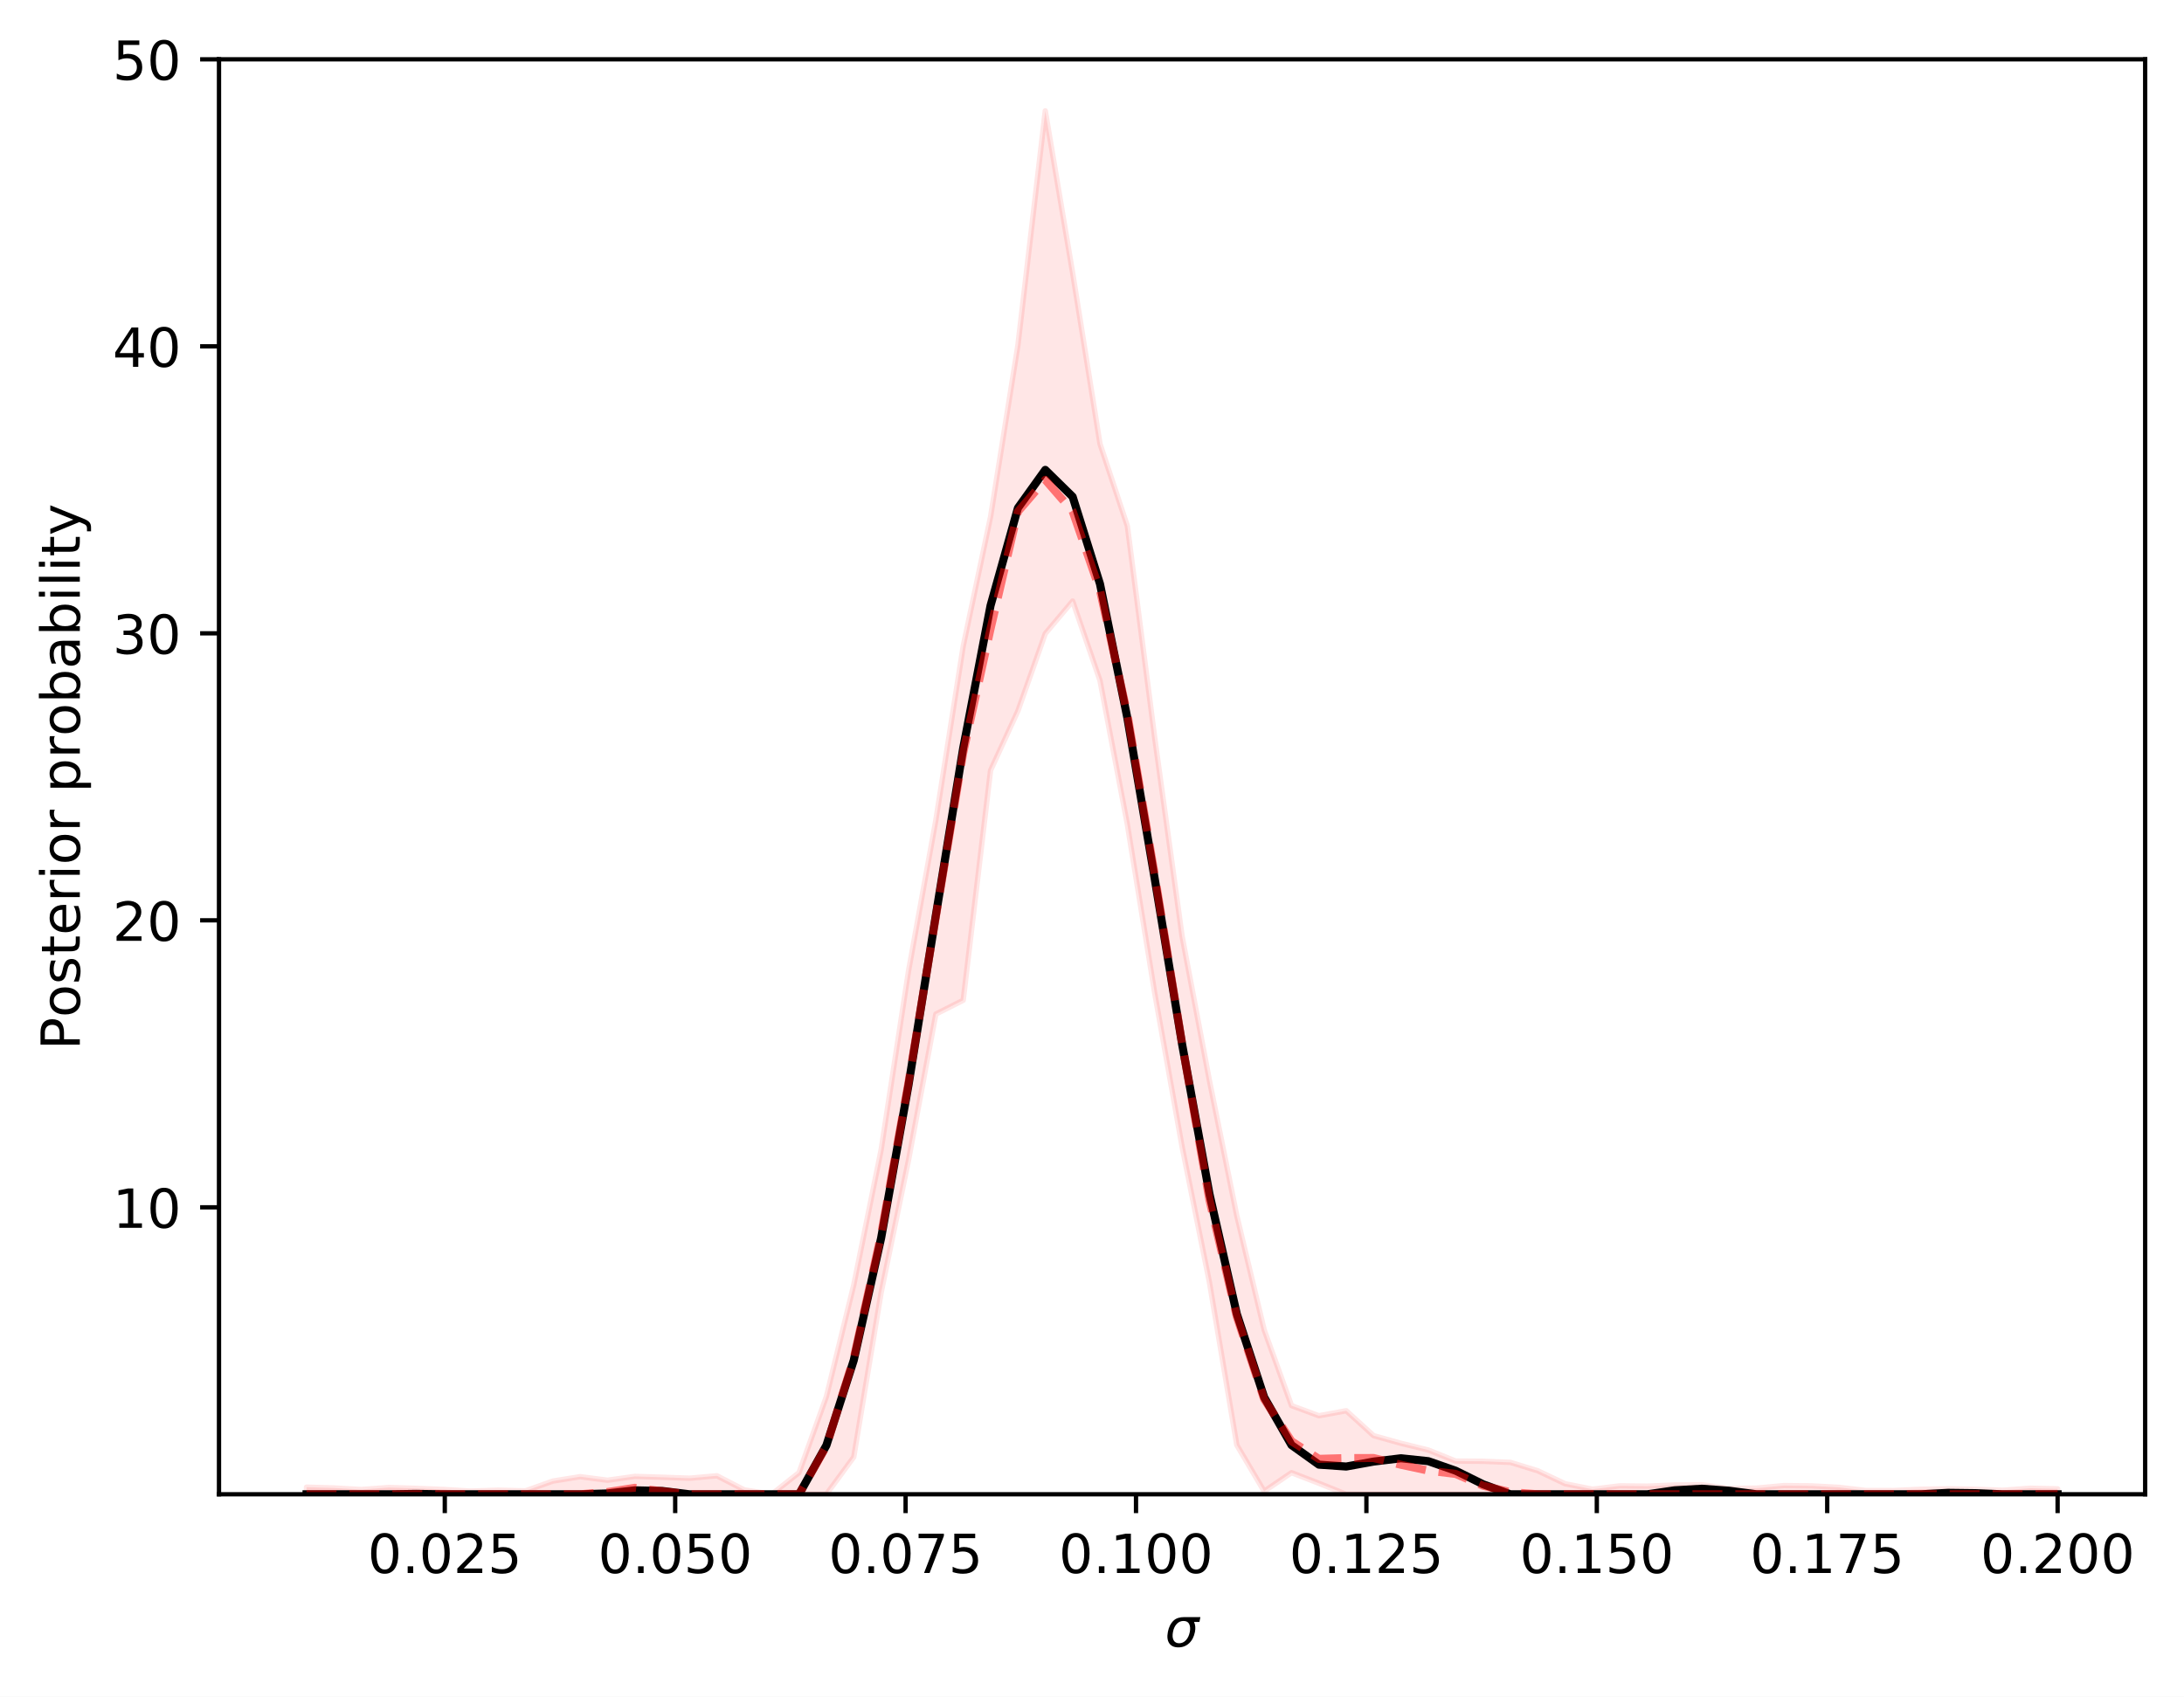
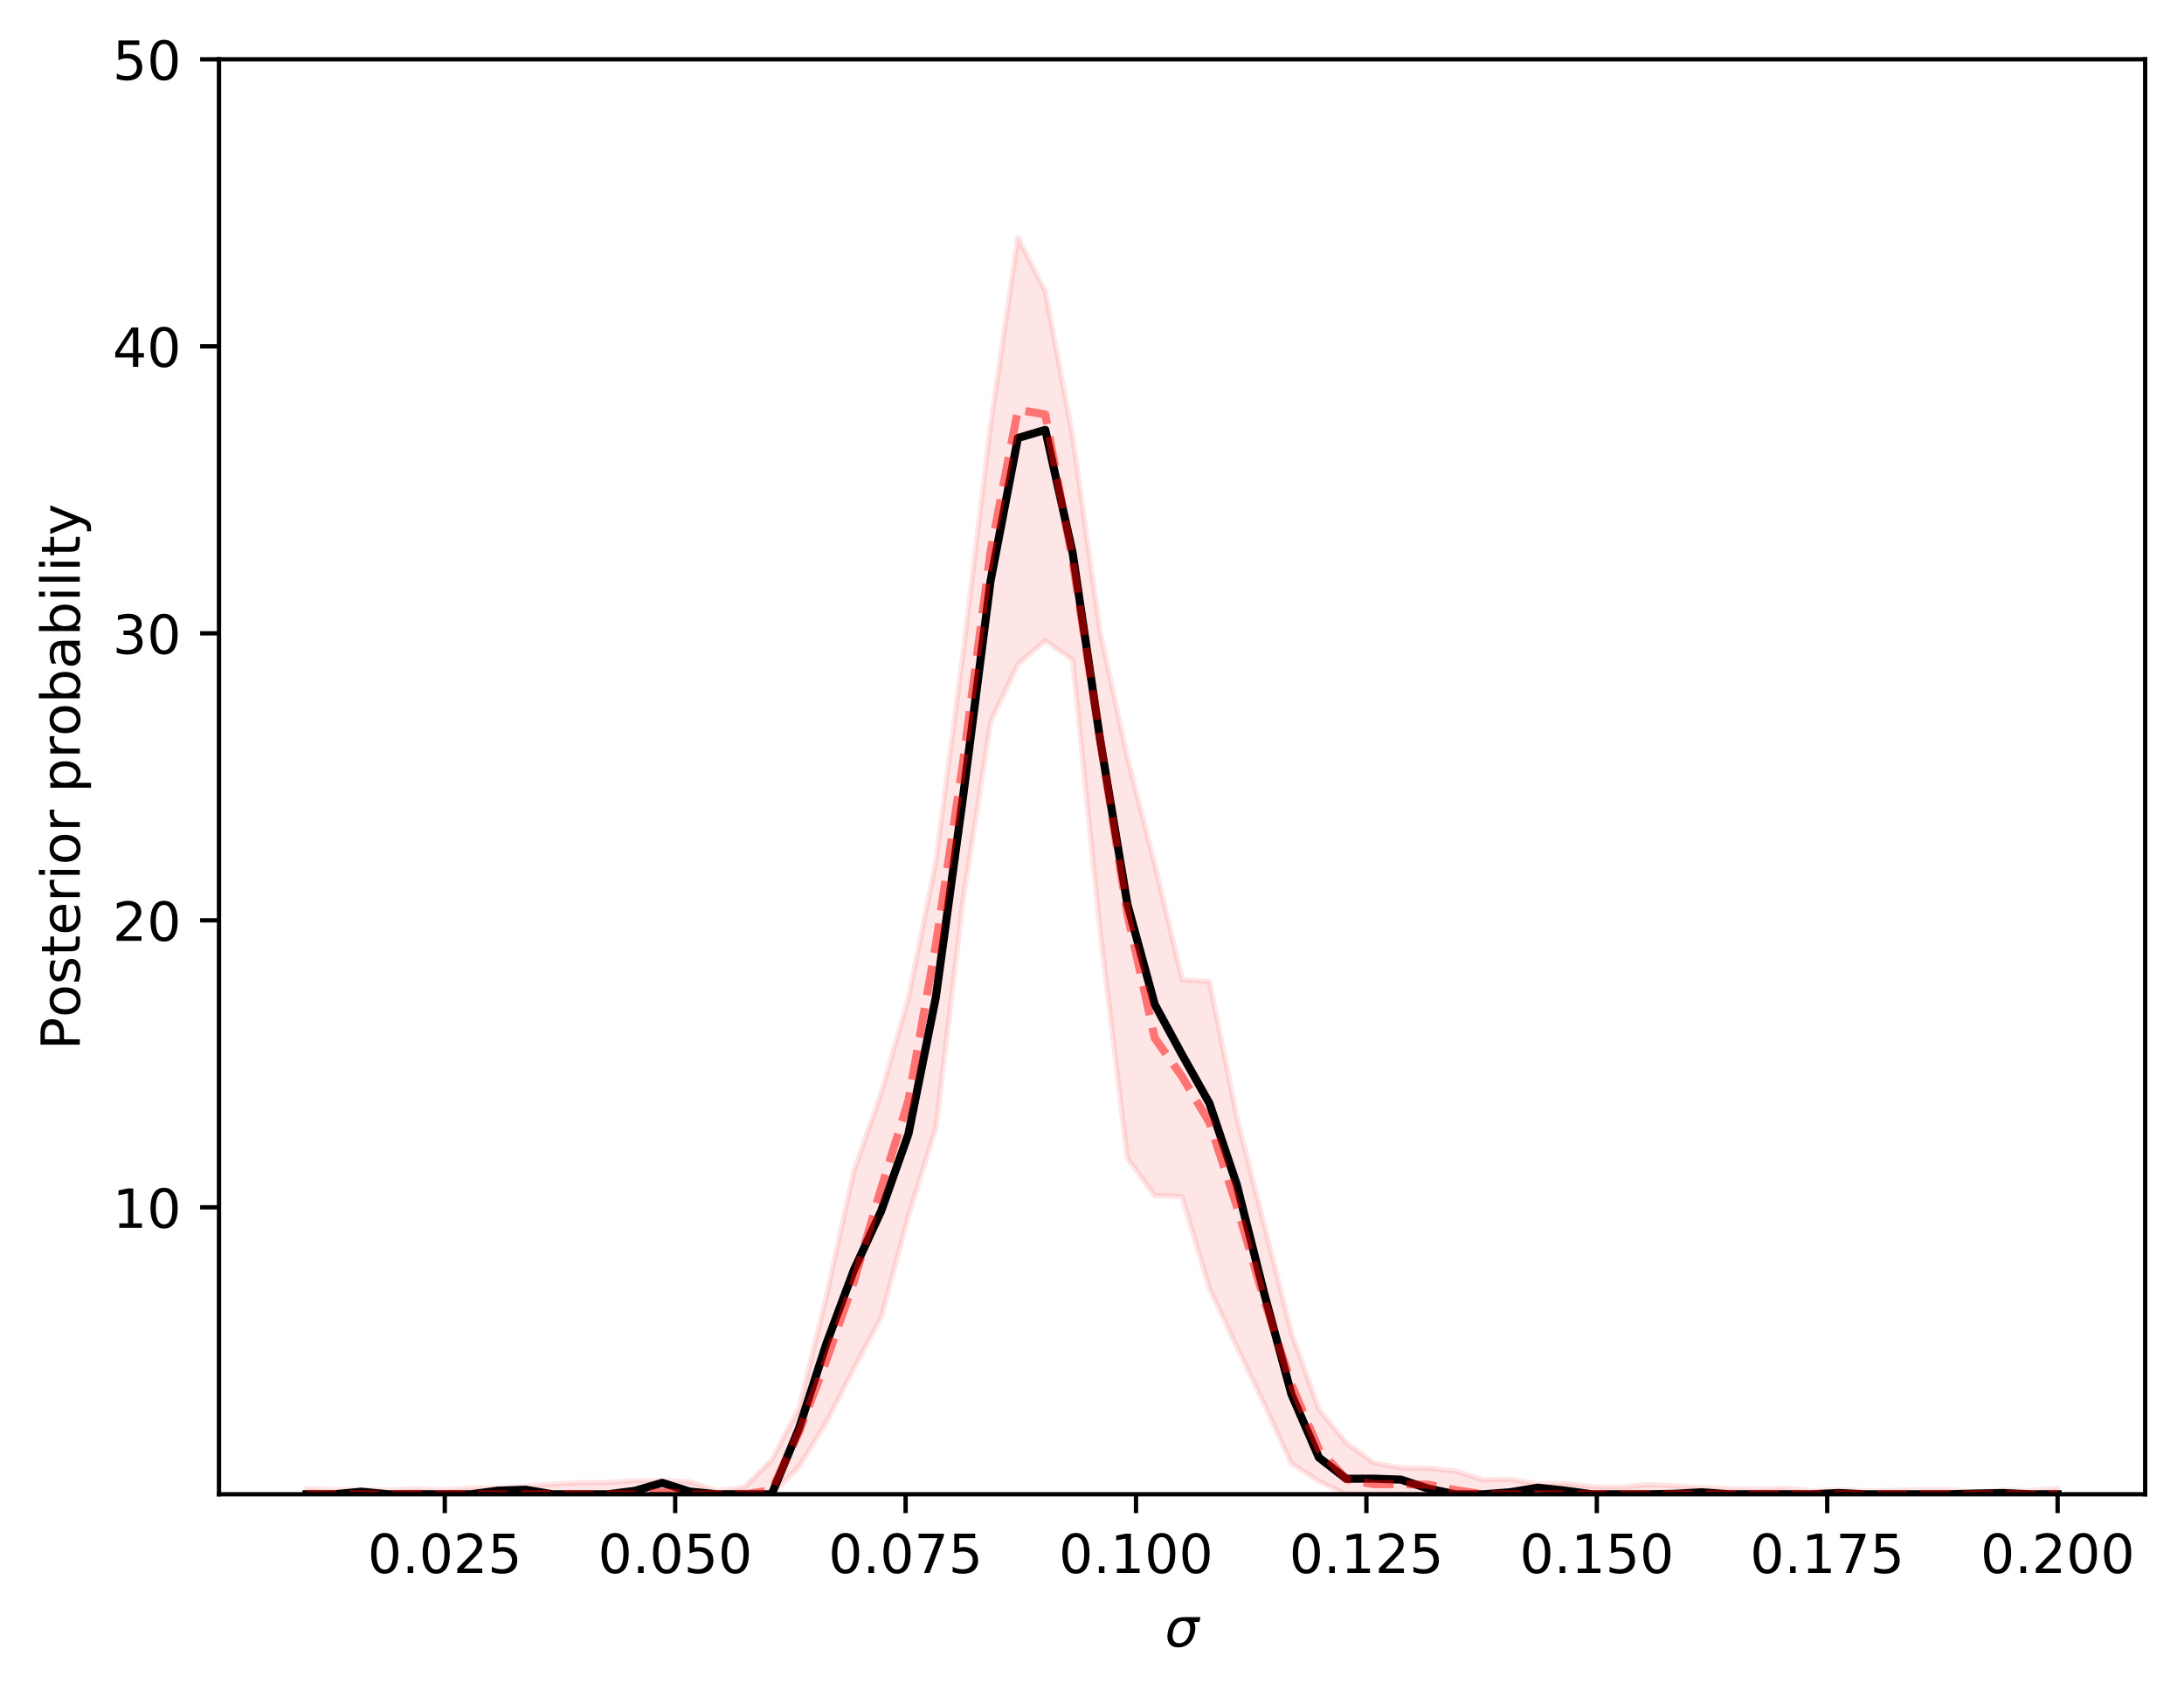
<svg xmlns="http://www.w3.org/2000/svg" xmlns:xlink="http://www.w3.org/1999/xlink" height="314.667pt" version="1.1" viewBox="0 0 404.923 314.667" width="404.923pt">
  <defs>
    <style type="text/css">
*{stroke-linecap:butt;stroke-linejoin:round;}
  </style>
  </defs>
  <g id="figure_1">
    <g id="patch_1">
      <path d="M 0 314.667  L 404.923 314.667  L 404.923 0  L 0 0  z " style="fill:#ffffff;" />
    </g>
    <g id="axes_1">
      <g id="patch_2">
        <path d="M 40.603 277.111  L 397.723 277.111  L 397.723 10.999  L 40.603 10.999  z " style="fill:#ffffff;" />
      </g>
      <g id="PolyCollection_1">
        <defs>
-           <path d="M 56.836 -38.874  L 56.836 -37.551  L 61.909 -37.551  L 66.981 -37.551  L 72.054 -37.551  L 77.127 -37.551  L 82.199 -37.551  L 87.272 -37.551  L 92.345 -37.551  L 97.418 -37.551  L 102.49 -37.551  L 107.563 -37.551  L 112.636 -37.551  L 117.709 -37.551  L 122.781 -37.551  L 127.854 -37.551  L 132.927 -37.551  L 137.999 -37.551  L 143.072 -37.551  L 148.145 -37.551  L 153.218 -37.551  L 158.29 -44.461  L 163.363 -74.943  L 168.436 -99.484  L 173.509 -126.608  L 178.581 -129.17  L 183.654 -171.791  L 188.727 -182.836  L 193.799 -197.166  L 198.872 -203.2  L 203.945 -188.448  L 209.018 -161.763  L 214.09 -130.48  L 219.163 -102.019  L 224.236 -76.839  L 229.309 -46.69  L 234.381 -38.108  L 239.454 -41.562  L 244.527 -39.595  L 249.599 -37.551  L 254.672 -37.551  L 259.745 -37.551  L 264.818 -37.551  L 269.89 -37.551  L 274.963 -37.551  L 280.036 -37.551  L 285.109 -37.551  L 290.181 -37.551  L 295.254 -37.551  L 300.327 -37.551  L 305.399 -37.551  L 310.472 -37.551  L 315.545 -37.551  L 320.618 -37.551  L 325.69 -37.551  L 330.763 -37.551  L 335.836 -37.551  L 340.909 -37.551  L 345.981 -37.551  L 351.054 -37.551  L 356.127 -37.551  L 361.199 -37.551  L 366.272 -37.551  L 371.345 -37.551  L 376.418 -37.551  L 381.49 -37.551  L 381.49 -38.561  L 381.49 -38.561  L 376.418 -38.676  L 371.345 -38.293  L 366.272 -38.476  L 361.199 -38.573  L 356.127 -38.483  L 351.054 -38.241  L 345.981 -38.25  L 340.909 -38.84  L 335.836 -39.112  L 330.763 -39.168  L 325.69 -38.695  L 320.618 -38.632  L 315.545 -39.316  L 310.472 -39.272  L 305.399 -39.058  L 300.327 -39.117  L 295.254 -38.493  L 290.181 -39.507  L 285.109 -41.914  L 280.036 -43.471  L 274.963 -43.675  L 269.89 -43.71  L 264.818 -45.758  L 259.745 -47.009  L 254.672 -48.425  L 249.599 -53.046  L 244.527 -52.117  L 239.454 -53.999  L 234.381 -68.053  L 229.309 -89.214  L 224.236 -114.265  L 219.163 -141.075  L 214.09 -177.845  L 209.018 -217.123  L 203.945 -232.355  L 198.872 -264.053  L 193.799 -294.105  L 188.727 -250.663  L 183.654 -218.819  L 178.581 -194.823  L 173.509 -162.562  L 168.436 -134.545  L 163.363 -101.419  L 158.29 -76.373  L 153.218 -55.67  L 148.145 -41.573  L 143.072 -37.551  L 137.999 -38.366  L 132.927 -40.986  L 127.854 -40.537  L 122.781 -40.717  L 117.709 -40.872  L 112.636 -40.157  L 107.563 -40.821  L 102.49 -39.999  L 97.418 -38.188  L 92.345 -38.312  L 87.272 -38.142  L 82.199 -38.446  L 77.127 -38.654  L 72.054 -38.812  L 66.981 -38.429  L 61.909 -38.727  L 56.836 -38.874  z " id="md5916de62c" style="stroke:#ff0000;stroke-opacity:0.1;" />
+           <path d="M 56.836 -38.605  L 56.836 -37.551  L 61.909 -37.551  L 66.981 -37.551  L 72.054 -37.551  L 77.127 -37.551  L 82.199 -37.551  L 87.272 -37.551  L 92.345 -37.551  L 97.418 -37.551  L 102.49 -37.551  L 107.563 -37.551  L 112.636 -37.551  L 117.709 -37.551  L 122.781 -37.551  L 127.854 -37.551  L 132.927 -37.551  L 137.999 -37.551  L 143.072 -37.551  L 148.145 -42.663  L 153.218 -50.934  L 158.29 -60.851  L 163.363 -70.377  L 168.436 -89.247  L 173.509 -105.53  L 178.581 -147.959  L 183.654 -180.806  L 188.727 -191.497  L 193.799 -195.846  L 198.872 -192.309  L 203.945 -142.294  L 209.018 -99.895  L 214.09 -92.951  L 219.163 -92.76  L 224.236 -75.743  L 229.309 -64.892  L 234.381 -54.305  L 239.454 -43.227  L 244.527 -39.983  L 249.599 -37.551  L 254.672 -37.551  L 259.745 -37.551  L 264.818 -37.551  L 269.89 -37.551  L 274.963 -37.551  L 280.036 -37.551  L 285.109 -37.551  L 290.181 -37.551  L 295.254 -37.551  L 300.327 -37.551  L 305.399 -37.551  L 310.472 -37.551  L 315.545 -37.551  L 320.618 -37.551  L 325.69 -37.551  L 330.763 -37.551  L 335.836 -37.551  L 340.909 -37.551  L 345.981 -37.551  L 351.054 -37.551  L 356.127 -37.551  L 361.199 -37.551  L 366.272 -37.551  L 371.345 -37.551  L 376.418 -37.551  L 381.49 -37.551  L 381.49 -38.677  L 381.49 -38.677  L 376.418 -38.21  L 371.345 -38.33  L 366.272 -37.861  L 361.199 -38.42  L 356.127 -38.399  L 351.054 -38.252  L 345.981 -38.18  L 340.909 -38.364  L 335.836 -38.187  L 330.763 -38.68  L 325.69 -38.496  L 320.618 -38.584  L 315.545 -38.802  L 310.472 -39.105  L 305.399 -39.342  L 300.327 -38.825  L 295.254 -38.965  L 290.181 -39.56  L 285.109 -39.492  L 280.036 -40.331  L 274.963 -40.253  L 269.89 -41.842  L 264.818 -42.379  L 259.745 -42.449  L 254.672 -43.402  L 249.599 -47.093  L 244.527 -53.282  L 239.454 -67.417  L 234.381 -87.503  L 229.309 -107.412  L 224.236 -132.614  L 219.163 -133.001  L 214.09 -154.309  L 209.018 -174.115  L 203.945 -197.481  L 198.872 -233.633  L 193.799 -260.582  L 188.727 -270.576  L 183.654 -235.758  L 178.581 -193.685  L 173.509 -154.884  L 168.436 -129.574  L 163.363 -111.947  L 158.29 -97.386  L 153.218 -74.215  L 148.145 -53.541  L 143.072 -43.919  L 137.999 -38.862  L 132.927 -38.226  L 127.854 -39.871  L 122.781 -40.064  L 117.709 -40.086  L 112.636 -39.715  L 107.563 -39.697  L 102.49 -39.431  L 97.418 -39.03  L 92.345 -38.727  L 87.272 -38.747  L 82.199 -38.329  L 77.127 -38.565  L 72.054 -38.305  L 66.981 -38.426  L 61.909 -38.363  L 56.836 -38.605  z " id="m93c10d0c57" style="stroke:#ff0000;stroke-opacity:0.1;" />
        </defs>
-         <g clip-path="url(#pc88527e906)">
-           <use style="fill:#ff0000;fill-opacity:0.1;stroke:#ff0000;stroke-opacity:0.1;" x="0" xlink:href="#md5916de62c" y="314.667" />
+         <g clip-path="url(#pee232c4abc)">
+           <use style="fill:#ff0000;fill-opacity:0.1;stroke:#ff0000;stroke-opacity:0.1;" x="0" xlink:href="#m93c10d0c57" y="314.667" />
        </g>
      </g>
      <g id="matplotlib.axis_1">
        <g id="xtick_1">
          <g id="line2d_1">
            <defs>
-               <path d="M 0 0  L 0 3.5  " id="mcf8d3b42c8" style="stroke:#000000;stroke-width:0.8;" />
-             </defs>
-             <g>
-               <use style="stroke:#000000;stroke-width:0.8;" x="82.466" xlink:href="#mcf8d3b42c8" y="277.111" />
+               <path d="M 0 0  L 0 3.5  " id="m78002dcbb9" style="stroke:#000000;stroke-width:0.8;" />
+             </defs>
+             <g>
+               <use style="stroke:#000000;stroke-width:0.8;" x="82.466" xlink:href="#m78002dcbb9" y="277.111" />
            </g>
          </g>
          <g id="text_1">
            <defs>
              <path d="M 31.781 66.406  Q 24.172 66.406 20.328 58.906  Q 16.5 51.422 16.5 36.375  Q 16.5 21.391 20.328 13.891  Q 24.172 6.391 31.781 6.391  Q 39.453 6.391 43.281 13.891  Q 47.125 21.391 47.125 36.375  Q 47.125 51.422 43.281 58.906  Q 39.453 66.406 31.781 66.406  z M 31.781 74.219  Q 44.047 74.219 50.516 64.516  Q 56.984 54.828 56.984 36.375  Q 56.984 17.969 50.516 8.266  Q 44.047 -1.422 31.781 -1.422  Q 19.531 -1.422 13.062 8.266  Q 6.594 17.969 6.594 36.375  Q 6.594 54.828 13.062 64.516  Q 19.531 74.219 31.781 74.219  z " id="DejaVuSans-48" />
              <path d="M 10.688 12.406  L 21 12.406  L 21 0  L 10.688 0  z " id="DejaVuSans-46" />
              <path d="M 19.188 8.297  L 53.609 8.297  L 53.609 0  L 7.328 0  L 7.328 8.297  Q 12.938 14.109 22.625 23.891  Q 32.328 33.688 34.812 36.531  Q 39.547 41.844 41.422 45.531  Q 43.312 49.219 43.312 52.781  Q 43.312 58.594 39.234 62.25  Q 35.156 65.922 28.609 65.922  Q 23.969 65.922 18.812 64.312  Q 13.672 62.703 7.812 59.422  L 7.812 69.391  Q 13.766 71.781 18.938 73  Q 24.125 74.219 28.422 74.219  Q 39.75 74.219 46.484 68.547  Q 53.219 62.891 53.219 53.422  Q 53.219 48.922 51.531 44.891  Q 49.859 40.875 45.406 35.406  Q 44.188 33.984 37.641 27.219  Q 31.109 20.453 19.188 8.297  z " id="DejaVuSans-50" />
              <path d="M 10.797 72.906  L 49.516 72.906  L 49.516 64.594  L 19.828 64.594  L 19.828 46.734  Q 21.969 47.469 24.109 47.828  Q 26.266 48.188 28.422 48.188  Q 40.625 48.188 47.75 41.5  Q 54.891 34.812 54.891 23.391  Q 54.891 11.625 47.562 5.094  Q 40.234 -1.422 26.906 -1.422  Q 22.312 -1.422 17.547 -0.641  Q 12.797 0.141 7.719 1.703  L 7.719 11.625  Q 12.109 9.234 16.797 8.062  Q 21.484 6.891 26.703 6.891  Q 35.156 6.891 40.078 11.328  Q 45.016 15.766 45.016 23.391  Q 45.016 31 40.078 35.438  Q 35.156 39.891 26.703 39.891  Q 22.75 39.891 18.812 39.016  Q 14.891 38.141 10.797 36.281  z " id="DejaVuSans-53" />
            </defs>
            <g transform="translate(68.15241 291.7097)scale(0.1 -0.1)">
              <use xlink:href="#DejaVuSans-48" />
              <use x="63.623" xlink:href="#DejaVuSans-46" />
              <use x="95.41" xlink:href="#DejaVuSans-48" />
              <use x="159.033" xlink:href="#DejaVuSans-50" />
              <use x="222.656" xlink:href="#DejaVuSans-53" />
            </g>
          </g>
        </g>
        <g id="xtick_2">
          <g id="line2d_2">
            <g>
-               <use style="stroke:#000000;stroke-width:0.8;" x="125.184" xlink:href="#mcf8d3b42c8" y="277.111" />
+               <use style="stroke:#000000;stroke-width:0.8;" x="125.184" xlink:href="#m78002dcbb9" y="277.111" />
            </g>
          </g>
          <g id="text_2">
            <g transform="translate(110.8701 291.7097)scale(0.1 -0.1)">
              <use xlink:href="#DejaVuSans-48" />
              <use x="63.623" xlink:href="#DejaVuSans-46" />
              <use x="95.41" xlink:href="#DejaVuSans-48" />
              <use x="159.033" xlink:href="#DejaVuSans-53" />
              <use x="222.656" xlink:href="#DejaVuSans-48" />
            </g>
          </g>
        </g>
        <g id="xtick_3">
          <g id="line2d_3">
            <g>
-               <use style="stroke:#000000;stroke-width:0.8;" x="167.902" xlink:href="#mcf8d3b42c8" y="277.111" />
+               <use style="stroke:#000000;stroke-width:0.8;" x="167.902" xlink:href="#m78002dcbb9" y="277.111" />
            </g>
          </g>
          <g id="text_3">
            <defs>
              <path d="M 8.203 72.906  L 55.078 72.906  L 55.078 68.703  L 28.609 0  L 18.312 0  L 43.219 64.594  L 8.203 64.594  z " id="DejaVuSans-55" />
            </defs>
            <g transform="translate(153.5878 291.7097)scale(0.1 -0.1)">
              <use xlink:href="#DejaVuSans-48" />
              <use x="63.623" xlink:href="#DejaVuSans-46" />
              <use x="95.41" xlink:href="#DejaVuSans-48" />
              <use x="159.033" xlink:href="#DejaVuSans-55" />
              <use x="222.656" xlink:href="#DejaVuSans-53" />
            </g>
          </g>
        </g>
        <g id="xtick_4">
          <g id="line2d_4">
            <g>
-               <use style="stroke:#000000;stroke-width:0.8;" x="210.62" xlink:href="#mcf8d3b42c8" y="277.111" />
+               <use style="stroke:#000000;stroke-width:0.8;" x="210.62" xlink:href="#m78002dcbb9" y="277.111" />
            </g>
          </g>
          <g id="text_4">
            <defs>
              <path d="M 12.406 8.297  L 28.516 8.297  L 28.516 63.922  L 10.984 60.406  L 10.984 69.391  L 28.422 72.906  L 38.281 72.906  L 38.281 8.297  L 54.391 8.297  L 54.391 0  L 12.406 0  z " id="DejaVuSans-49" />
            </defs>
            <g transform="translate(196.3055 291.7097)scale(0.1 -0.1)">
              <use xlink:href="#DejaVuSans-48" />
              <use x="63.623" xlink:href="#DejaVuSans-46" />
              <use x="95.41" xlink:href="#DejaVuSans-49" />
              <use x="159.033" xlink:href="#DejaVuSans-48" />
              <use x="222.656" xlink:href="#DejaVuSans-48" />
            </g>
          </g>
        </g>
        <g id="xtick_5">
          <g id="line2d_5">
            <g>
-               <use style="stroke:#000000;stroke-width:0.8;" x="253.337" xlink:href="#mcf8d3b42c8" y="277.111" />
+               <use style="stroke:#000000;stroke-width:0.8;" x="253.337" xlink:href="#m78002dcbb9" y="277.111" />
            </g>
          </g>
          <g id="text_5">
            <g transform="translate(239.0232 291.7097)scale(0.1 -0.1)">
              <use xlink:href="#DejaVuSans-48" />
              <use x="63.623" xlink:href="#DejaVuSans-46" />
              <use x="95.41" xlink:href="#DejaVuSans-49" />
              <use x="159.033" xlink:href="#DejaVuSans-50" />
              <use x="222.656" xlink:href="#DejaVuSans-53" />
            </g>
          </g>
        </g>
        <g id="xtick_6">
          <g id="line2d_6">
            <g>
-               <use style="stroke:#000000;stroke-width:0.8;" x="296.055" xlink:href="#mcf8d3b42c8" y="277.111" />
+               <use style="stroke:#000000;stroke-width:0.8;" x="296.055" xlink:href="#m78002dcbb9" y="277.111" />
            </g>
          </g>
          <g id="text_6">
            <g transform="translate(281.7409 291.7097)scale(0.1 -0.1)">
              <use xlink:href="#DejaVuSans-48" />
              <use x="63.623" xlink:href="#DejaVuSans-46" />
              <use x="95.41" xlink:href="#DejaVuSans-49" />
              <use x="159.033" xlink:href="#DejaVuSans-53" />
              <use x="222.656" xlink:href="#DejaVuSans-48" />
            </g>
          </g>
        </g>
        <g id="xtick_7">
          <g id="line2d_7">
            <g>
-               <use style="stroke:#000000;stroke-width:0.8;" x="338.773" xlink:href="#mcf8d3b42c8" y="277.111" />
+               <use style="stroke:#000000;stroke-width:0.8;" x="338.773" xlink:href="#m78002dcbb9" y="277.111" />
            </g>
          </g>
          <g id="text_7">
            <g transform="translate(324.4586 291.7097)scale(0.1 -0.1)">
              <use xlink:href="#DejaVuSans-48" />
              <use x="63.623" xlink:href="#DejaVuSans-46" />
              <use x="95.41" xlink:href="#DejaVuSans-49" />
              <use x="159.033" xlink:href="#DejaVuSans-55" />
              <use x="222.656" xlink:href="#DejaVuSans-53" />
            </g>
          </g>
        </g>
        <g id="xtick_8">
          <g id="line2d_8">
            <g>
-               <use style="stroke:#000000;stroke-width:0.8;" x="381.49" xlink:href="#mcf8d3b42c8" y="277.111" />
+               <use style="stroke:#000000;stroke-width:0.8;" x="381.49" xlink:href="#m78002dcbb9" y="277.111" />
            </g>
          </g>
          <g id="text_8">
            <g transform="translate(367.1763 291.7097)scale(0.1 -0.1)">
              <use xlink:href="#DejaVuSans-48" />
              <use x="63.623" xlink:href="#DejaVuSans-46" />
              <use x="95.41" xlink:href="#DejaVuSans-50" />
              <use x="159.033" xlink:href="#DejaVuSans-48" />
              <use x="222.656" xlink:href="#DejaVuSans-48" />
            </g>
          </g>
        </g>
        <g id="text_9">
          <defs>
            <path d="M 34.672 47.562  Q 27.25 47.562 22.219 42.188  Q 16.891 36.578 15.141 27.297  Q 13.188 17.484 16.312 11.812  Q 19.391 6.203 26.656 6.203  Q 33.844 6.203 39.109 11.859  Q 44.438 17.531 46.344 27.297  Q 48.047 36.234 45.016 42.188  Q 42.188 47.562 34.672 47.562  z M 36.078 54.734  L 65.922 54.688  L 64.156 45.703  L 54.109 45.703  Q 57.906 38.094 55.859 27.297  Q 53.219 13.875 45.062 6.25  Q 36.859 -1.422 25.141 -1.422  Q 13.375 -1.422 8.203 6.25  Q 3.031 13.875 5.672 27.297  Q 8.25 40.766 16.406 48.391  Q 23.188 54.734 36.078 54.734  z " id="DejaVuSans-Oblique-963" />
          </defs>
          <g transform="translate(215.9631 305.3878)scale(0.1 -0.1)">
            <use transform="translate(0 0.265625)" xlink:href="#DejaVuSans-Oblique-963" />
          </g>
        </g>
      </g>
      <g id="matplotlib.axis_2">
        <g id="ytick_1">
          <g id="line2d_9">
            <defs>
-               <path d="M 0 0  L -3.5 0  " id="m82e992d9c4" style="stroke:#000000;stroke-width:0.8;" />
-             </defs>
-             <g>
-               <use style="stroke:#000000;stroke-width:0.8;" x="40.603" xlink:href="#m82e992d9c4" y="223.893" />
+               <path d="M 0 0  L -3.5 0  " id="m5cdf20673e" style="stroke:#000000;stroke-width:0.8;" />
+             </defs>
+             <g>
+               <use style="stroke:#000000;stroke-width:0.8;" x="40.603" xlink:href="#m5cdf20673e" y="223.893" />
            </g>
          </g>
          <g id="text_10">
            <g transform="translate(20.87813 227.6923)scale(0.1 -0.1)">
              <use xlink:href="#DejaVuSans-49" />
              <use x="63.623" xlink:href="#DejaVuSans-48" />
            </g>
          </g>
        </g>
        <g id="ytick_2">
          <g id="line2d_10">
            <g>
-               <use style="stroke:#000000;stroke-width:0.8;" x="40.603" xlink:href="#m82e992d9c4" y="170.67" />
+               <use style="stroke:#000000;stroke-width:0.8;" x="40.603" xlink:href="#m5cdf20673e" y="170.67" />
            </g>
          </g>
          <g id="text_11">
            <g transform="translate(20.87813 174.4688)scale(0.1 -0.1)">
              <use xlink:href="#DejaVuSans-50" />
              <use x="63.623" xlink:href="#DejaVuSans-48" />
            </g>
          </g>
        </g>
        <g id="ytick_3">
          <g id="line2d_11">
            <g>
-               <use style="stroke:#000000;stroke-width:0.8;" x="40.603" xlink:href="#m82e992d9c4" y="117.446" />
+               <use style="stroke:#000000;stroke-width:0.8;" x="40.603" xlink:href="#m5cdf20673e" y="117.446" />
            </g>
          </g>
          <g id="text_12">
            <defs>
              <path d="M 40.578 39.312  Q 47.656 37.797 51.625 33  Q 55.609 28.219 55.609 21.188  Q 55.609 10.406 48.188 4.484  Q 40.766 -1.422 27.094 -1.422  Q 22.516 -1.422 17.656 -0.516  Q 12.797 0.391 7.625 2.203  L 7.625 11.719  Q 11.719 9.328 16.594 8.109  Q 21.484 6.891 26.812 6.891  Q 36.078 6.891 40.938 10.547  Q 45.797 14.203 45.797 21.188  Q 45.797 27.641 41.281 31.266  Q 36.766 34.906 28.719 34.906  L 20.219 34.906  L 20.219 43.016  L 29.109 43.016  Q 36.375 43.016 40.234 45.922  Q 44.094 48.828 44.094 54.297  Q 44.094 59.906 40.109 62.906  Q 36.141 65.922 28.719 65.922  Q 24.656 65.922 20.016 65.031  Q 15.375 64.156 9.812 62.312  L 9.812 71.094  Q 15.438 72.656 20.344 73.438  Q 25.25 74.219 29.594 74.219  Q 40.828 74.219 47.359 69.109  Q 53.906 64.016 53.906 55.328  Q 53.906 49.266 50.438 45.094  Q 46.969 40.922 40.578 39.312  z " id="DejaVuSans-51" />
            </defs>
            <g transform="translate(20.87813 121.2454)scale(0.1 -0.1)">
              <use xlink:href="#DejaVuSans-51" />
              <use x="63.623" xlink:href="#DejaVuSans-48" />
            </g>
          </g>
        </g>
        <g id="ytick_4">
          <g id="line2d_12">
            <g>
-               <use style="stroke:#000000;stroke-width:0.8;" x="40.603" xlink:href="#m82e992d9c4" y="64.223" />
+               <use style="stroke:#000000;stroke-width:0.8;" x="40.603" xlink:href="#m5cdf20673e" y="64.223" />
            </g>
          </g>
          <g id="text_13">
            <defs>
              <path d="M 37.797 64.312  L 12.891 25.391  L 37.797 25.391  z M 35.203 72.906  L 47.609 72.906  L 47.609 25.391  L 58.016 25.391  L 58.016 17.188  L 47.609 17.188  L 47.609 0  L 37.797 0  L 37.797 17.188  L 4.891 17.188  L 4.891 26.703  z " id="DejaVuSans-52" />
            </defs>
            <g transform="translate(20.87813 68.0219)scale(0.1 -0.1)">
              <use xlink:href="#DejaVuSans-52" />
              <use x="63.623" xlink:href="#DejaVuSans-48" />
            </g>
          </g>
        </g>
        <g id="ytick_5">
          <g id="line2d_13">
            <g>
-               <use style="stroke:#000000;stroke-width:0.8;" x="40.603" xlink:href="#m82e992d9c4" y="10.999" />
+               <use style="stroke:#000000;stroke-width:0.8;" x="40.603" xlink:href="#m5cdf20673e" y="10.999" />
            </g>
          </g>
          <g id="text_14">
            <g transform="translate(20.87813 14.79844)scale(0.1 -0.1)">
              <use xlink:href="#DejaVuSans-53" />
              <use x="63.623" xlink:href="#DejaVuSans-48" />
            </g>
          </g>
        </g>
        <g id="text_15">
          <defs>
            <path d="M 19.672 64.797  L 19.672 37.406  L 32.078 37.406  Q 38.969 37.406 42.719 40.969  Q 46.484 44.531 46.484 51.125  Q 46.484 57.672 42.719 61.234  Q 38.969 64.797 32.078 64.797  z M 9.812 72.906  L 32.078 72.906  Q 44.344 72.906 50.609 67.359  Q 56.891 61.812 56.891 51.125  Q 56.891 40.328 50.609 34.812  Q 44.344 29.297 32.078 29.297  L 19.672 29.297  L 19.672 0  L 9.812 0  z " id="DejaVuSans-80" />
            <path d="M 30.609 48.391  Q 23.391 48.391 19.188 42.75  Q 14.984 37.109 14.984 27.297  Q 14.984 17.484 19.156 11.844  Q 23.344 6.203 30.609 6.203  Q 37.797 6.203 41.984 11.859  Q 46.188 17.531 46.188 27.297  Q 46.188 37.016 41.984 42.703  Q 37.797 48.391 30.609 48.391  z M 30.609 56  Q 42.328 56 49.016 48.375  Q 55.719 40.766 55.719 27.297  Q 55.719 13.875 49.016 6.219  Q 42.328 -1.422 30.609 -1.422  Q 18.844 -1.422 12.172 6.219  Q 5.516 13.875 5.516 27.297  Q 5.516 40.766 12.172 48.375  Q 18.844 56 30.609 56  z " id="DejaVuSans-111" />
            <path d="M 44.281 53.078  L 44.281 44.578  Q 40.484 46.531 36.375 47.5  Q 32.281 48.484 27.875 48.484  Q 21.188 48.484 17.844 46.438  Q 14.5 44.391 14.5 40.281  Q 14.5 37.156 16.891 35.375  Q 19.281 33.594 26.516 31.984  L 29.594 31.297  Q 39.156 29.25 43.188 25.516  Q 47.219 21.781 47.219 15.094  Q 47.219 7.469 41.188 3.016  Q 35.156 -1.422 24.609 -1.422  Q 20.219 -1.422 15.453 -0.562  Q 10.688 0.297 5.422 2  L 5.422 11.281  Q 10.406 8.688 15.234 7.391  Q 20.062 6.109 24.812 6.109  Q 31.156 6.109 34.562 8.281  Q 37.984 10.453 37.984 14.406  Q 37.984 18.062 35.516 20.016  Q 33.062 21.969 24.703 23.781  L 21.578 24.516  Q 13.234 26.266 9.516 29.906  Q 5.812 33.547 5.812 39.891  Q 5.812 47.609 11.281 51.797  Q 16.75 56 26.812 56  Q 31.781 56 36.172 55.266  Q 40.578 54.547 44.281 53.078  z " id="DejaVuSans-115" />
            <path d="M 18.312 70.219  L 18.312 54.688  L 36.812 54.688  L 36.812 47.703  L 18.312 47.703  L 18.312 18.016  Q 18.312 11.328 20.141 9.422  Q 21.969 7.516 27.594 7.516  L 36.812 7.516  L 36.812 0  L 27.594 0  Q 17.188 0 13.234 3.875  Q 9.281 7.766 9.281 18.016  L 9.281 47.703  L 2.688 47.703  L 2.688 54.688  L 9.281 54.688  L 9.281 70.219  z " id="DejaVuSans-116" />
            <path d="M 56.203 29.594  L 56.203 25.203  L 14.891 25.203  Q 15.484 15.922 20.484 11.062  Q 25.484 6.203 34.422 6.203  Q 39.594 6.203 44.453 7.469  Q 49.312 8.734 54.109 11.281  L 54.109 2.781  Q 49.266 0.734 44.188 -0.344  Q 39.109 -1.422 33.891 -1.422  Q 20.797 -1.422 13.156 6.188  Q 5.516 13.812 5.516 26.812  Q 5.516 40.234 12.766 48.109  Q 20.016 56 32.328 56  Q 43.359 56 49.781 48.891  Q 56.203 41.797 56.203 29.594  z M 47.219 32.234  Q 47.125 39.594 43.094 43.984  Q 39.062 48.391 32.422 48.391  Q 24.906 48.391 20.391 44.141  Q 15.875 39.891 15.188 32.172  z " id="DejaVuSans-101" />
            <path d="M 41.109 46.297  Q 39.594 47.172 37.812 47.578  Q 36.031 48 33.891 48  Q 26.266 48 22.188 43.047  Q 18.109 38.094 18.109 28.812  L 18.109 0  L 9.078 0  L 9.078 54.688  L 18.109 54.688  L 18.109 46.188  Q 20.953 51.172 25.484 53.578  Q 30.031 56 36.531 56  Q 37.453 56 38.578 55.875  Q 39.703 55.766 41.062 55.516  z " id="DejaVuSans-114" />
            <path d="M 9.422 54.688  L 18.406 54.688  L 18.406 0  L 9.422 0  z M 9.422 75.984  L 18.406 75.984  L 18.406 64.594  L 9.422 64.594  z " id="DejaVuSans-105" />
            <path id="DejaVuSans-32" />
            <path d="M 18.109 8.203  L 18.109 -20.797  L 9.078 -20.797  L 9.078 54.688  L 18.109 54.688  L 18.109 46.391  Q 20.953 51.266 25.266 53.625  Q 29.594 56 35.594 56  Q 45.562 56 51.781 48.094  Q 58.016 40.188 58.016 27.297  Q 58.016 14.406 51.781 6.484  Q 45.562 -1.422 35.594 -1.422  Q 29.594 -1.422 25.266 0.953  Q 20.953 3.328 18.109 8.203  z M 48.688 27.297  Q 48.688 37.203 44.609 42.844  Q 40.531 48.484 33.406 48.484  Q 26.266 48.484 22.188 42.844  Q 18.109 37.203 18.109 27.297  Q 18.109 17.391 22.188 11.75  Q 26.266 6.109 33.406 6.109  Q 40.531 6.109 44.609 11.75  Q 48.688 17.391 48.688 27.297  z " id="DejaVuSans-112" />
            <path d="M 48.688 27.297  Q 48.688 37.203 44.609 42.844  Q 40.531 48.484 33.406 48.484  Q 26.266 48.484 22.188 42.844  Q 18.109 37.203 18.109 27.297  Q 18.109 17.391 22.188 11.75  Q 26.266 6.109 33.406 6.109  Q 40.531 6.109 44.609 11.75  Q 48.688 17.391 48.688 27.297  z M 18.109 46.391  Q 20.953 51.266 25.266 53.625  Q 29.594 56 35.594 56  Q 45.562 56 51.781 48.094  Q 58.016 40.188 58.016 27.297  Q 58.016 14.406 51.781 6.484  Q 45.562 -1.422 35.594 -1.422  Q 29.594 -1.422 25.266 0.953  Q 20.953 3.328 18.109 8.203  L 18.109 0  L 9.078 0  L 9.078 75.984  L 18.109 75.984  z " id="DejaVuSans-98" />
            <path d="M 34.281 27.484  Q 23.391 27.484 19.188 25  Q 14.984 22.516 14.984 16.5  Q 14.984 11.719 18.141 8.906  Q 21.297 6.109 26.703 6.109  Q 34.188 6.109 38.703 11.406  Q 43.219 16.703 43.219 25.484  L 43.219 27.484  z M 52.203 31.203  L 52.203 0  L 43.219 0  L 43.219 8.297  Q 40.141 3.328 35.547 0.953  Q 30.953 -1.422 24.312 -1.422  Q 15.922 -1.422 10.953 3.297  Q 6 8.016 6 15.922  Q 6 25.141 12.172 29.828  Q 18.359 34.516 30.609 34.516  L 43.219 34.516  L 43.219 35.406  Q 43.219 41.609 39.141 45  Q 35.062 48.391 27.688 48.391  Q 23 48.391 18.547 47.266  Q 14.109 46.141 10.016 43.891  L 10.016 52.203  Q 14.938 54.109 19.578 55.047  Q 24.219 56 28.609 56  Q 40.484 56 46.344 49.844  Q 52.203 43.703 52.203 31.203  z " id="DejaVuSans-97" />
            <path d="M 9.422 75.984  L 18.406 75.984  L 18.406 0  L 9.422 0  z " id="DejaVuSans-108" />
            <path d="M 32.172 -5.078  Q 28.375 -14.844 24.75 -17.812  Q 21.141 -20.797 15.094 -20.797  L 7.906 -20.797  L 7.906 -13.281  L 13.188 -13.281  Q 16.891 -13.281 18.938 -11.516  Q 21 -9.766 23.484 -3.219  L 25.094 0.875  L 2.984 54.688  L 12.5 54.688  L 29.594 11.922  L 46.688 54.688  L 56.203 54.688  z " id="DejaVuSans-121" />
          </defs>
          <g transform="translate(14.79844 194.7037)rotate(-90)scale(0.1 -0.1)">
            <use xlink:href="#DejaVuSans-80" />
            <use x="60.256" xlink:href="#DejaVuSans-111" />
            <use x="121.438" xlink:href="#DejaVuSans-115" />
            <use x="173.537" xlink:href="#DejaVuSans-116" />
            <use x="212.746" xlink:href="#DejaVuSans-101" />
            <use x="274.27" xlink:href="#DejaVuSans-114" />
            <use x="315.383" xlink:href="#DejaVuSans-105" />
            <use x="343.166" xlink:href="#DejaVuSans-111" />
            <use x="404.348" xlink:href="#DejaVuSans-114" />
            <use x="445.461" xlink:href="#DejaVuSans-32" />
            <use x="477.248" xlink:href="#DejaVuSans-112" />
            <use x="540.725" xlink:href="#DejaVuSans-114" />
            <use x="581.807" xlink:href="#DejaVuSans-111" />
            <use x="642.988" xlink:href="#DejaVuSans-98" />
            <use x="706.465" xlink:href="#DejaVuSans-97" />
            <use x="767.744" xlink:href="#DejaVuSans-98" />
            <use x="831.221" xlink:href="#DejaVuSans-105" />
            <use x="859.004" xlink:href="#DejaVuSans-108" />
            <use x="886.787" xlink:href="#DejaVuSans-105" />
            <use x="914.57" xlink:href="#DejaVuSans-116" />
            <use x="953.779" xlink:href="#DejaVuSans-121" />
          </g>
        </g>
      </g>
      <g id="line2d_14">
-         <path clip-path="url(#pc88527e906)" d="M 56.836 277.117  L 61.909 277.117  L 66.981 277.117  L 72.054 277.117  L 77.127 277.042  L 82.199 277.117  L 87.272 277.117  L 92.345 277.117  L 97.418 277.117  L 102.49 277.117  L 107.563 277.117  L 112.636 276.956  L 117.709 276.378  L 122.781 276.495  L 127.854 277.117  L 132.927 277.117  L 137.999 277.117  L 143.072 277.117  L 148.145 277.117  L 153.218 268.036  L 158.29 252.263  L 163.363 229.606  L 168.436 201.243  L 173.509 169.739  L 178.581 138.729  L 183.654 112.298  L 188.727 94.209  L 193.799 87.139  L 198.872 92.117  L 203.945 108.301  L 209.018 133.151  L 214.09 162.964  L 219.163 193.624  L 224.236 221.412  L 229.309 243.659  L 234.381 259.119  L 239.454 267.991  L 244.527 271.618  L 249.599 271.966  L 254.672 271.047  L 259.745 270.434  L 264.818 270.971  L 269.89 272.743  L 274.963 275.254  L 280.036 277.117  L 285.109 277.117  L 290.181 277.117  L 295.254 277.117  L 300.327 277.117  L 305.399 277.117  L 310.472 276.378  L 315.545 276.083  L 320.618 276.457  L 325.69 277.117  L 330.763 277.117  L 335.836 277.117  L 340.909 277.117  L 345.981 277.117  L 351.054 277.117  L 356.127 277.117  L 361.199 276.844  L 366.272 276.907  L 371.345 277.117  L 376.418 277.117  L 381.49 277.117  " style="fill:none;stroke:#000000;stroke-linecap:square;stroke-width:1.5;" />
+         <path clip-path="url(#pee232c4abc)" d="M 56.836 277.117  L 61.909 277.117  L 66.981 276.632  L 72.054 277.117  L 77.127 277.117  L 82.199 277.117  L 87.272 277.117  L 92.345 276.436  L 97.418 276.263  L 102.49 277.117  L 107.563 277.117  L 112.636 277.117  L 117.709 276.47  L 122.781 274.986  L 127.854 276.602  L 132.927 277.117  L 137.999 277.117  L 143.072 277.117  L 148.145 264.877  L 153.218 249.175  L 158.29 235.582  L 163.363 224.612  L 168.436 210.26  L 173.509 184.937  L 178.581 147.574  L 183.654 107.738  L 188.727 81.226  L 193.799 79.724  L 198.872 102.521  L 203.945 137.014  L 209.018 167.663  L 214.09 186.253  L 219.163 195.6  L 224.236 204.609  L 229.309 219.692  L 234.381 239.834  L 239.454 258.612  L 244.527 270.297  L 249.599 274.235  L 254.672 274.214  L 259.745 274.397  L 264.818 276.057  L 269.89 277.117  L 274.963 277.117  L 280.036 276.728  L 285.109 275.889  L 290.181 276.431  L 295.254 277.117  L 300.327 277.117  L 305.399 277.117  L 310.472 277.024  L 315.545 276.742  L 320.618 277.117  L 325.69 277.117  L 330.763 277.117  L 335.836 277.117  L 340.909 276.877  L 345.981 277.117  L 351.054 277.117  L 356.127 277.117  L 361.199 277.117  L 366.272 276.974  L 371.345 276.879  L 376.418 277.117  L 381.49 277.117  " style="fill:none;stroke:#000000;stroke-linecap:square;stroke-width:1.5;" />
      </g>
      <g id="line2d_15">
-         <path clip-path="url(#pc88527e906)" d="M 56.836 277.117  L 61.909 277.117  L 66.981 277.117  L 72.054 277.117  L 77.127 277.117  L 82.199 277.117  L 87.272 277.117  L 92.345 277.117  L 97.418 277.117  L 102.49 277.117  L 107.563 277.117  L 112.636 276.7  L 117.709 275.917  L 122.781 276.554  L 127.854 277.117  L 132.927 277.117  L 137.999 277.117  L 143.072 277.117  L 148.145 277.117  L 153.218 268.191  L 158.29 251.88  L 163.363 228.98  L 168.436 200.779  L 173.509 169.987  L 178.581 139.602  L 183.654 116.591  L 188.727 94.876  L 193.799 88.987  L 198.872 94.813  L 203.945 109.483  L 209.018 132.432  L 214.09 162.219  L 219.163 193.502  L 224.236 222.556  L 229.309 244.161  L 234.381 259.482  L 239.454 267.279  L 244.527 270.545  L 249.599 270.4  L 254.672 270.389  L 259.745 271.637  L 264.818 272.724  L 269.89 273.339  L 274.963 275.523  L 280.036 276.718  L 285.109 277.117  L 290.181 277.117  L 295.254 277.117  L 300.327 277.117  L 305.399 277.117  L 310.472 277.117  L 315.545 277.117  L 320.618 277.117  L 325.69 277.117  L 330.763 277.117  L 335.836 277.117  L 340.909 277.117  L 345.981 277.117  L 351.054 277.117  L 356.127 277.117  L 361.199 277.117  L 366.272 277.117  L 371.345 277.117  L 376.418 277.117  L 381.49 277.117  " style="fill:none;stroke:#ff0000;stroke-dasharray:5.55,2.4;stroke-dashoffset:0;stroke-opacity:0.5;stroke-width:1.5;" />
+         <path clip-path="url(#pee232c4abc)" d="M 56.836 277.117  L 61.909 277.117  L 66.981 277.117  L 72.054 277.117  L 77.127 277.117  L 82.199 277.117  L 87.272 277.117  L 92.345 277.117  L 97.418 277.117  L 102.49 277.035  L 107.563 277.117  L 112.636 277.117  L 117.709 277.117  L 122.781 276.675  L 127.854 277.117  L 132.927 277.117  L 137.999 277.117  L 143.072 276.362  L 148.145 265.55  L 153.218 252.262  L 158.29 237.741  L 163.363 220.447  L 168.436 204.06  L 173.509 175.261  L 178.581 141.26  L 183.654 102.343  L 188.727 75.995  L 193.799 76.853  L 198.872 103.93  L 203.945 137.019  L 209.018 169.464  L 214.09 192.502  L 219.163 199.656  L 224.236 208.153  L 229.309 223.656  L 234.381 241.012  L 239.454 256.821  L 244.527 268.805  L 249.599 274.305  L 254.672 275.221  L 259.745 275.233  L 264.818 275.335  L 269.89 276.347  L 274.963 277.115  L 280.036 277.117  L 285.109 277.117  L 290.181 277.117  L 295.254 277.117  L 300.327 277.117  L 305.399 277.117  L 310.472 277.117  L 315.545 277.117  L 320.618 277.117  L 325.69 277.117  L 330.763 277.117  L 335.836 277.117  L 340.909 277.117  L 345.981 277.117  L 351.054 277.117  L 356.127 277.117  L 361.199 277.117  L 366.272 277.117  L 371.345 277.117  L 376.418 277.117  L 381.49 277.117  " style="fill:none;stroke:#ff0000;stroke-dasharray:5.55,2.4;stroke-dashoffset:0;stroke-opacity:0.5;stroke-width:1.5;" />
      </g>
      <g id="patch_3">
        <path d="M 40.603 277.111  L 40.603 10.999  " style="fill:none;stroke:#000000;stroke-linecap:square;stroke-linejoin:miter;stroke-width:0.8;" />
      </g>
      <g id="patch_4">
        <path d="M 397.723 277.111  L 397.723 10.999  " style="fill:none;stroke:#000000;stroke-linecap:square;stroke-linejoin:miter;stroke-width:0.8;" />
      </g>
      <g id="patch_5">
        <path d="M 40.603 277.111  L 397.723 277.111  " style="fill:none;stroke:#000000;stroke-linecap:square;stroke-linejoin:miter;stroke-width:0.8;" />
      </g>
      <g id="patch_6">
        <path d="M 40.603 10.999  L 397.723 10.999  " style="fill:none;stroke:#000000;stroke-linecap:square;stroke-linejoin:miter;stroke-width:0.8;" />
      </g>
    </g>
  </g>
  <defs>
-     <clipPath id="pc88527e906">
+     <clipPath id="pee232c4abc">
      <rect height="266.112" width="357.12" x="40.603" y="10.999" />
    </clipPath>
  </defs>
</svg>
